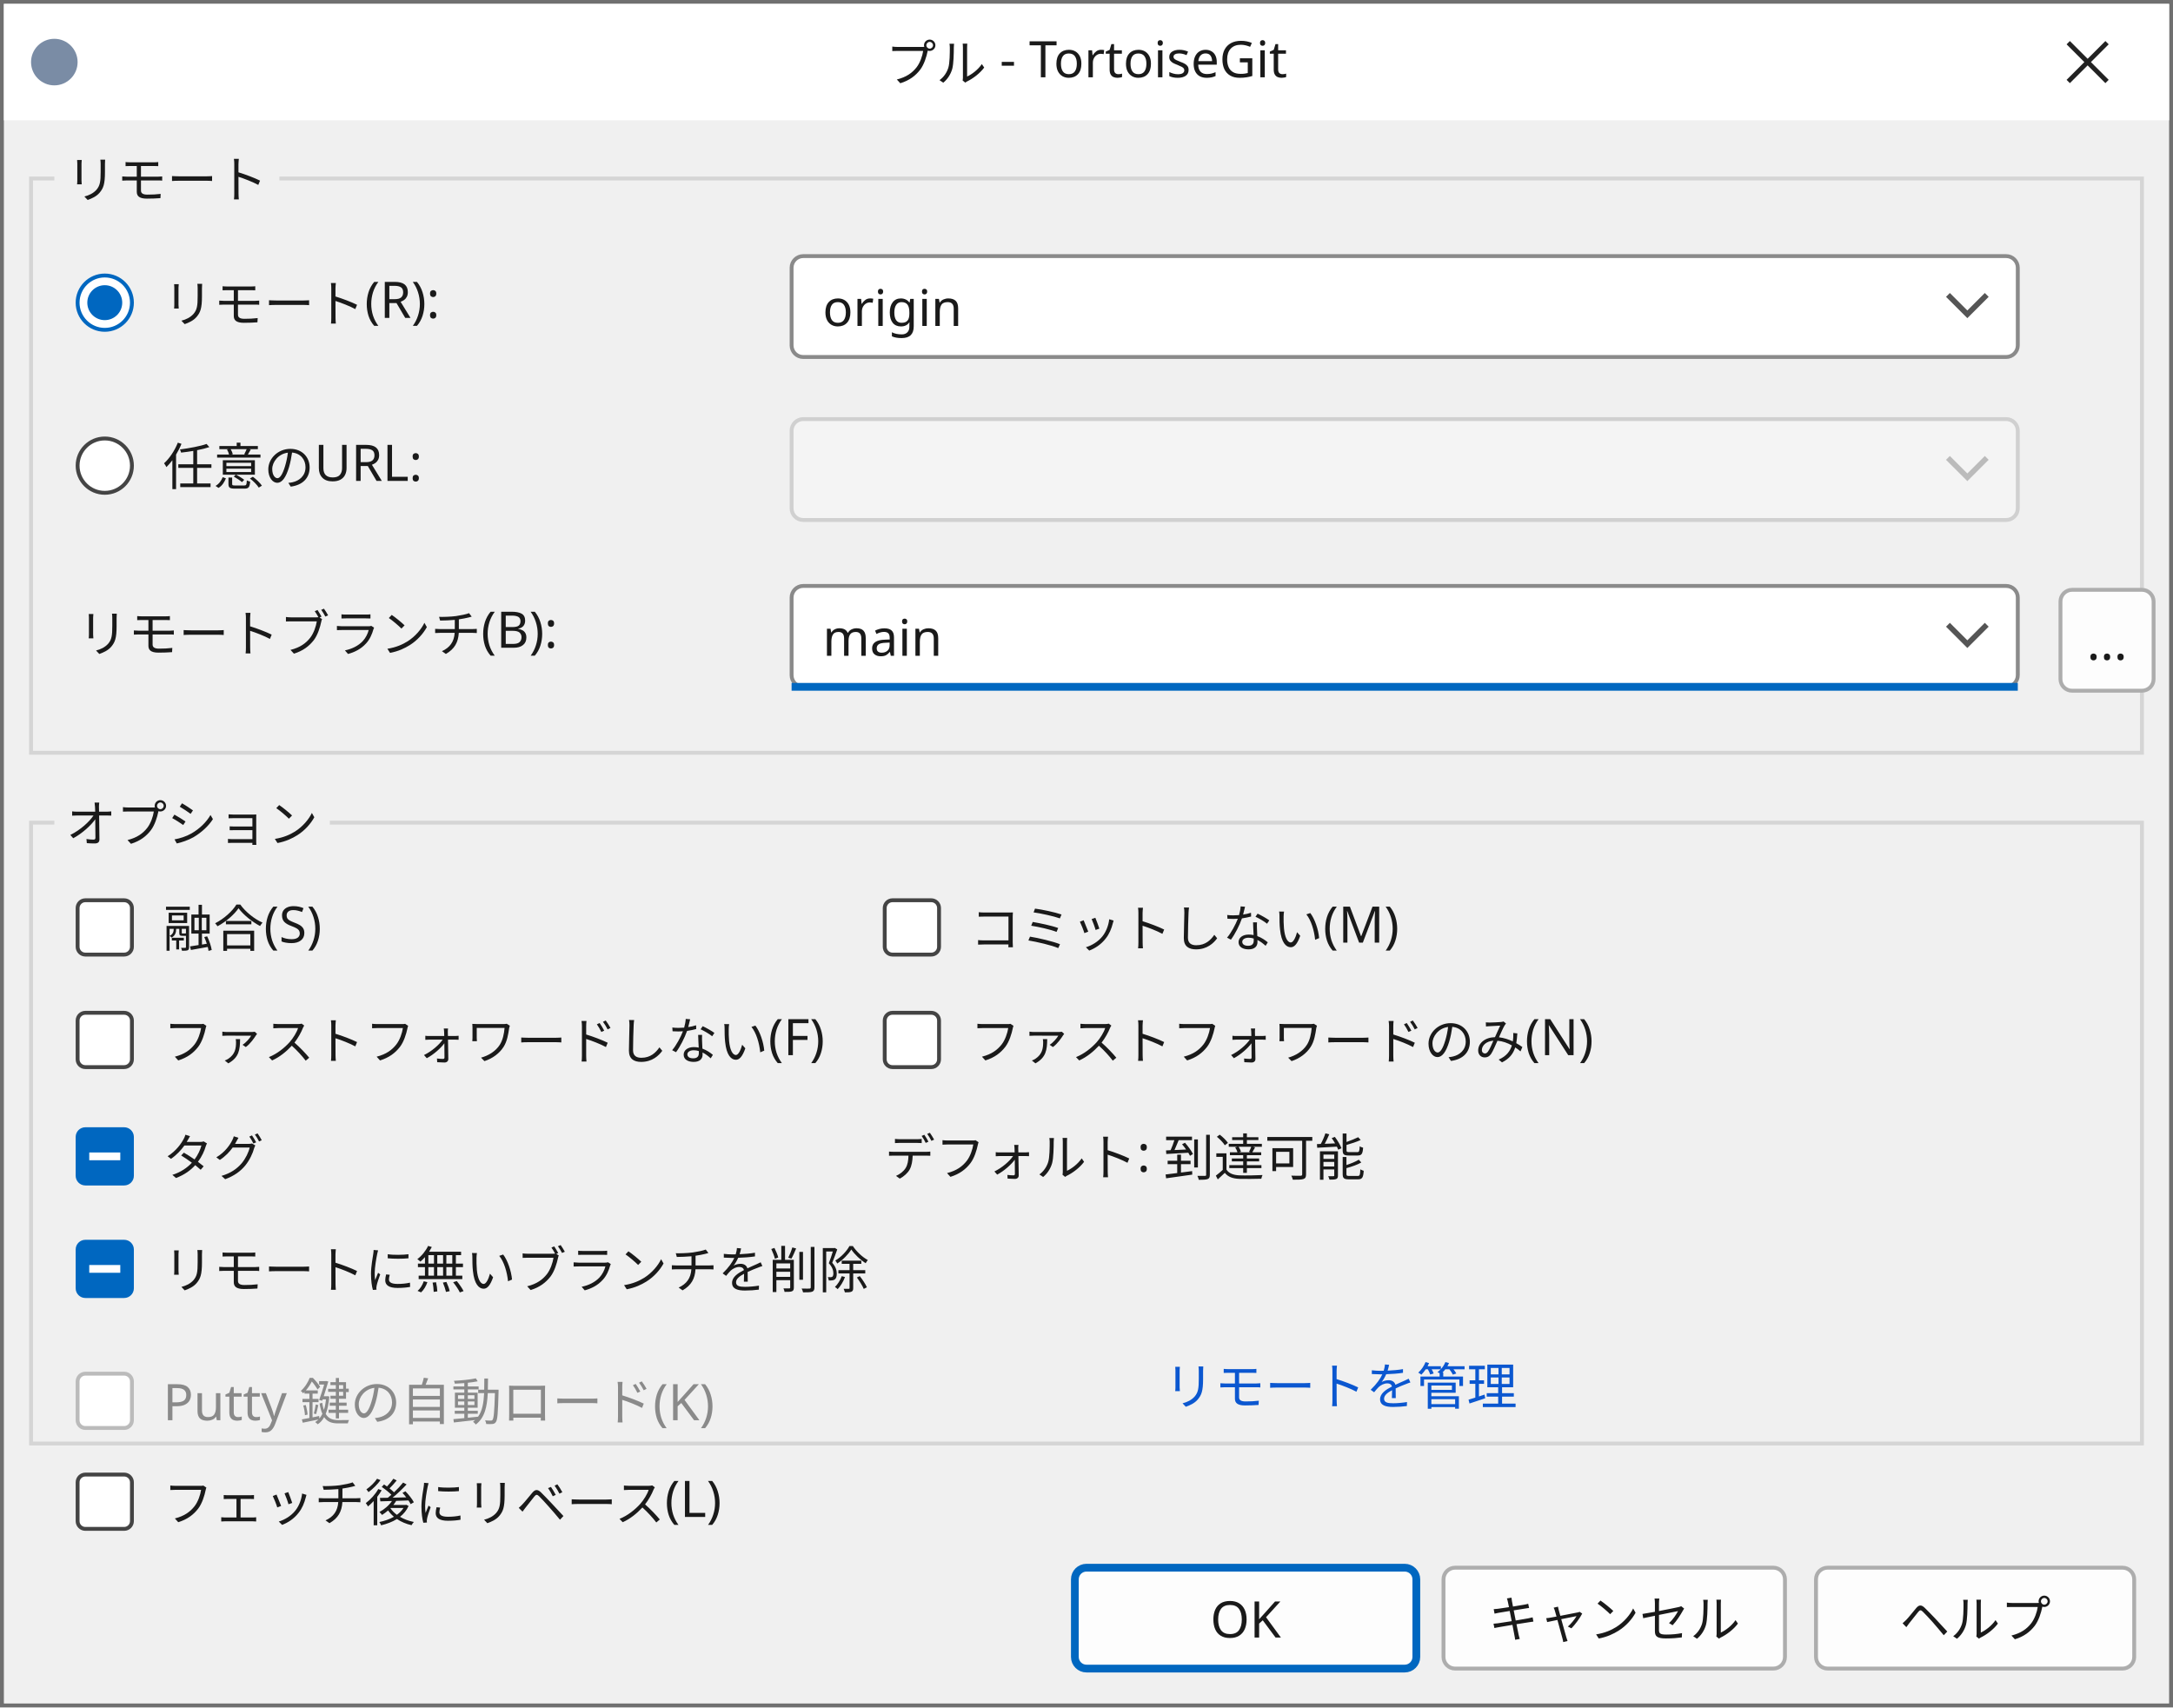
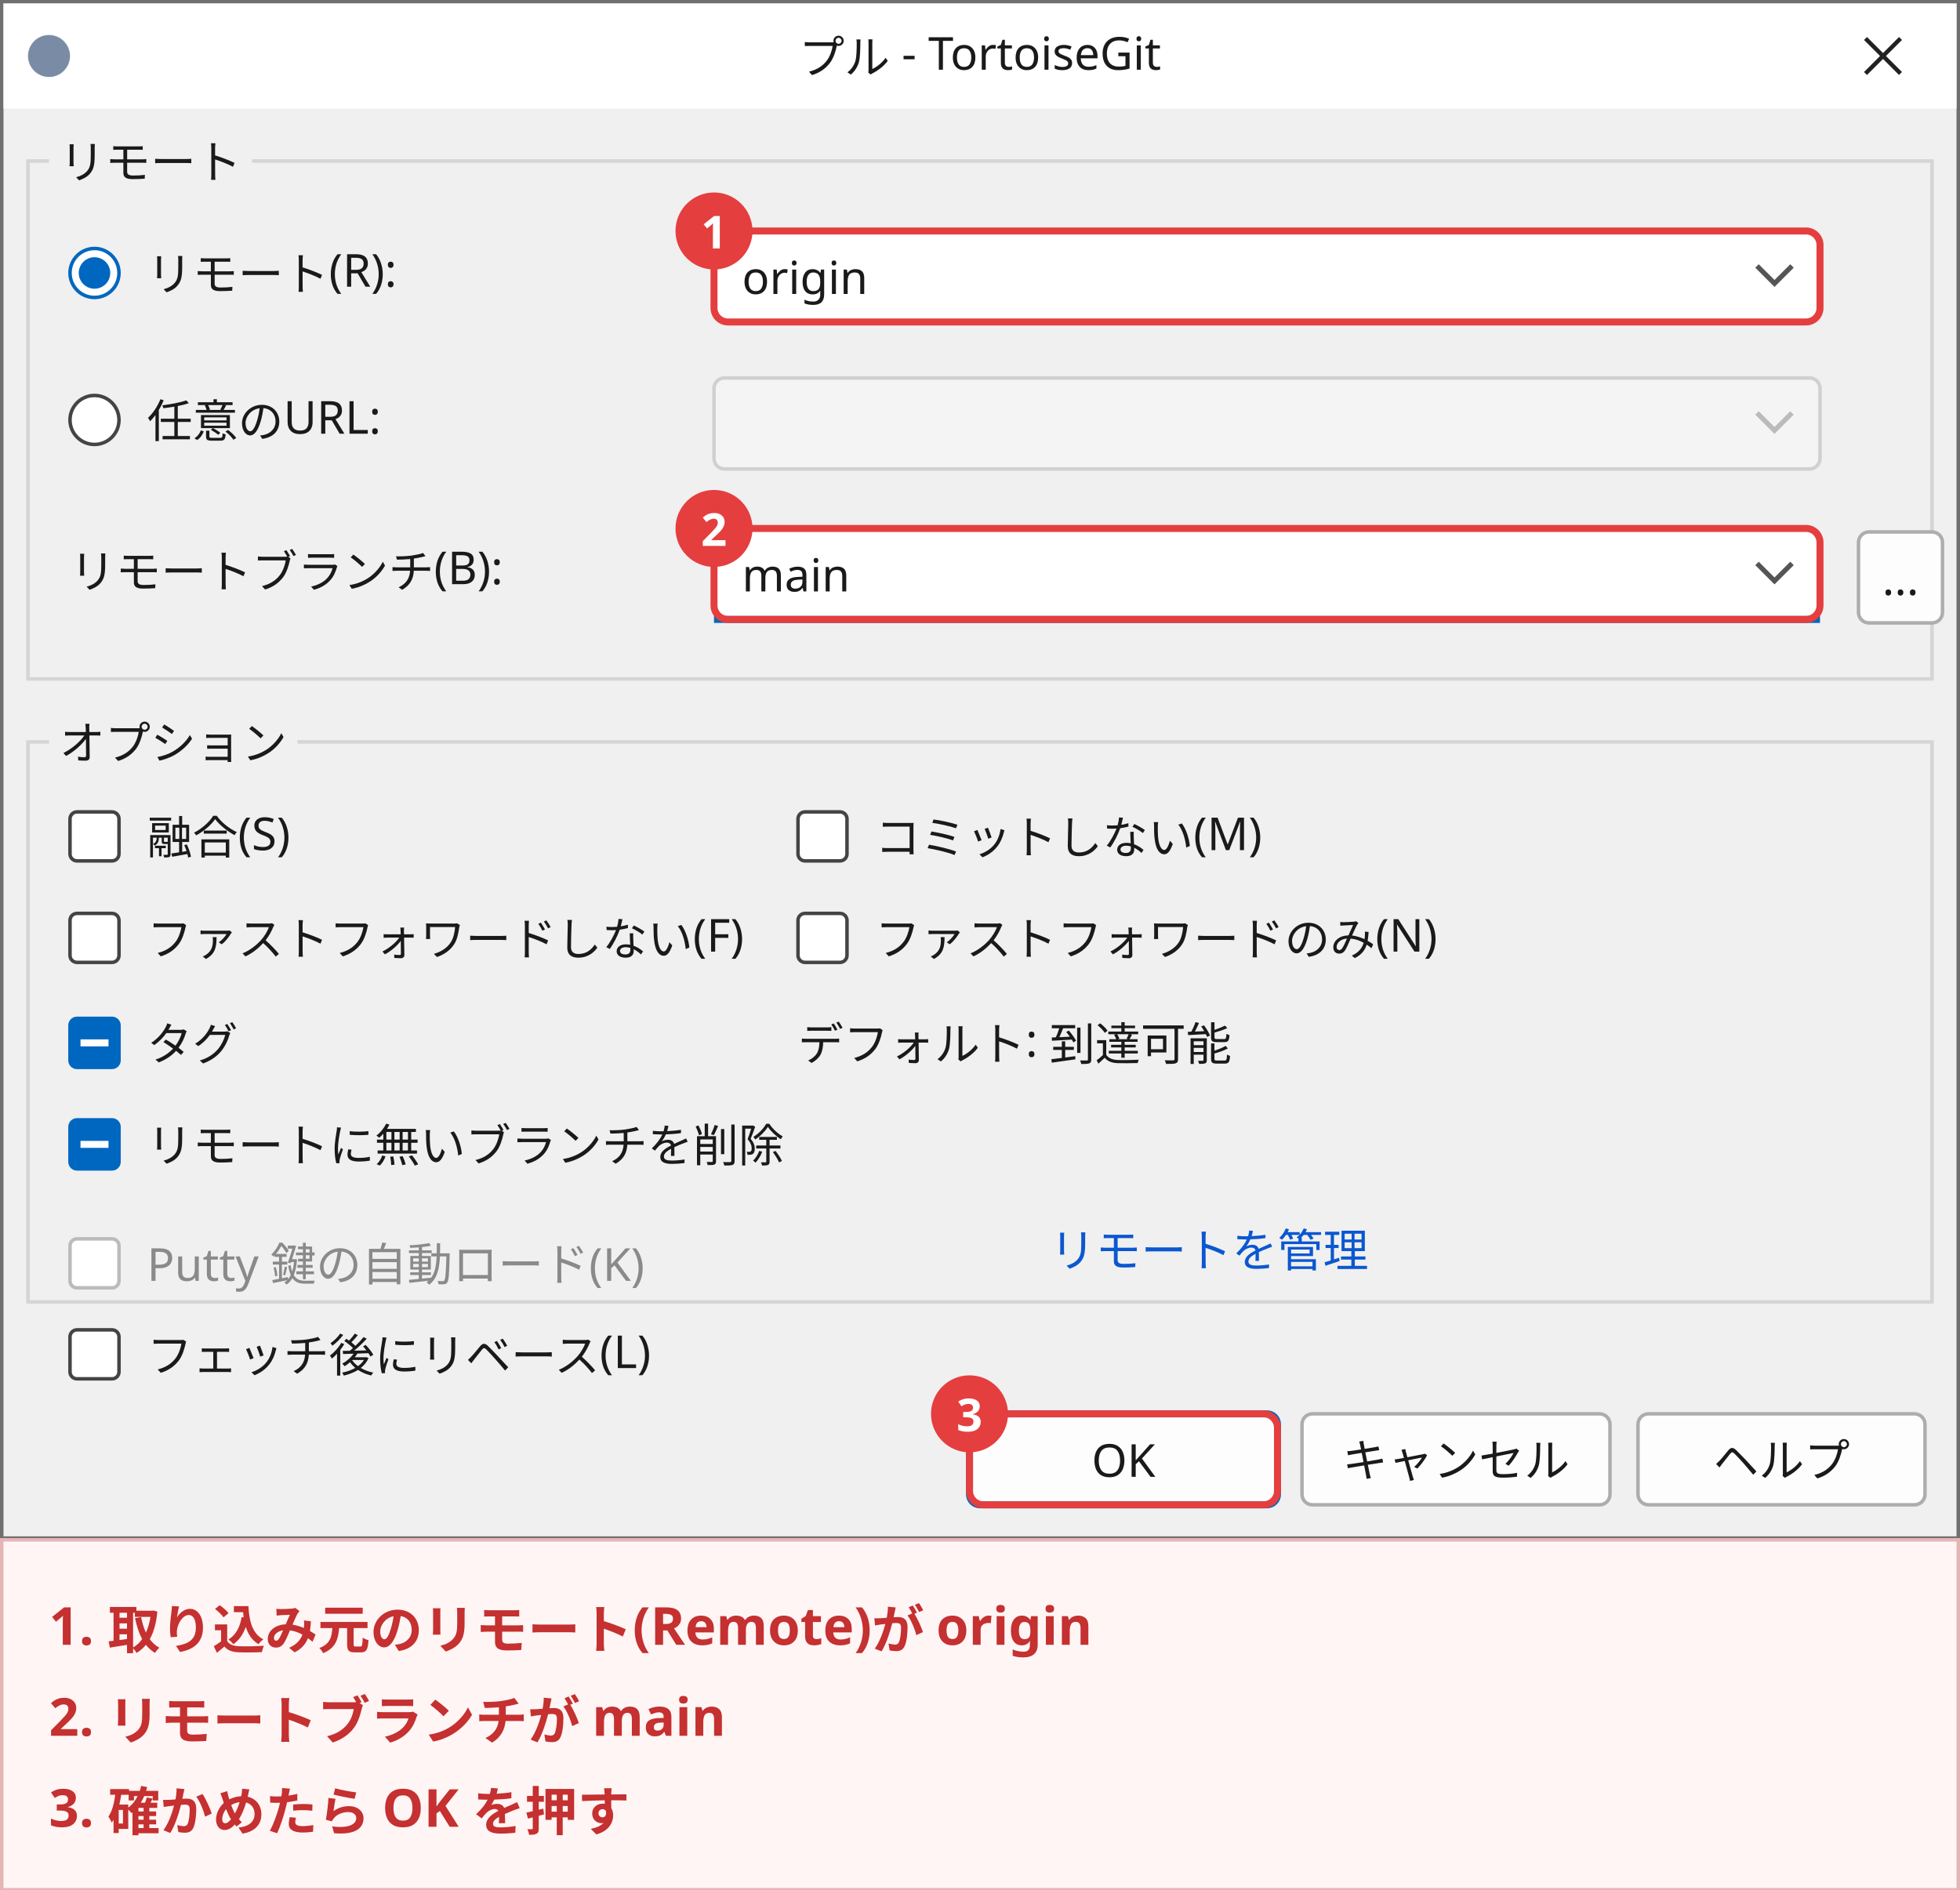
- <svg xmlns="http://www.w3.org/2000/svg" width="560" height="440" viewBox="0 0 560 440" font-family="Meiryo, 'Yu Gothic', sans-serif">
+ <svg xmlns="http://www.w3.org/2000/svg" width="560" height="540" viewBox="0 0 560 540" font-family="Meiryo, 'Yu Gothic', sans-serif">
  <defs>
    <marker id="r" viewBox="0 0 10 10" refX="9" refY="5" markerWidth="8" markerHeight="8" orient="auto">
      <path d="M0,0 L10,5 L0,10 z" fill="#e53e3e" />
    </marker>
  </defs>
-   <rect width="560" height="440" fill="#ffffff" />
+   <rect width="560" height="540" fill="#ffffff" />
  <rect x="0.5" y="0.5" width="559" height="439" fill="#f0f0f0" stroke="#707070" />
  <rect x="1" y="1" width="558" height="30" fill="#ffffff" />
  <circle cx="14" cy="16" r="6" fill="#7a8ca5" />
  <text x="280" y="21" font-size="13" fill="#1a1a1a" text-anchor="middle">プル - TortoiseGit</text>
  <path d="M533,11 L543,21 M543,11 L533,21" stroke="#222" stroke-width="1.2" />
  <rect x="8" y="46" width="544" height="148" fill="none" stroke="#d5d5d5" />
  <rect x="14" y="38" width="58" height="16" fill="#f0f0f0" />
  <text x="17" y="51" font-size="13" fill="#1a1a1a">リモート</text>
  <circle cx="27" cy="78" r="7" fill="#fff" stroke="#0067c0" />
  <circle cx="27" cy="78" r="4.5" fill="#0067c0" />
  <text x="42" y="83" font-size="13" fill="#1a1a1a">リモート(R):</text>
  <rect x="204" y="66" width="316" height="26" rx="3" fill="#fff" stroke="#8a8a8a" />
  <text x="212" y="84" font-size="13" fill="#1a1a1a">origin</text>
  <path d="M502,76 l5,5 l5,-5" stroke="#555" stroke-width="1.4" fill="none" />
  <circle cx="27" cy="120" r="7" fill="#fff" stroke="#444" />
  <text x="42" y="125" font-size="13" fill="#1a1a1a">任意のURL:</text>
  <rect x="204" y="108" width="316" height="26" rx="3" fill="#f4f4f4" stroke="#d0d0d0" />
  <path d="M502,118 l5,5 l5,-5" stroke="#bbb" stroke-width="1.4" fill="none" />
  <text x="20" y="168" font-size="13" fill="#1a1a1a">リモートブランチ(B):</text>
  <rect x="204" y="151" width="316" height="26" rx="3" fill="#fff" stroke="#8a8a8a" />
  <path d="M204,177 h316" stroke="#0067c0" stroke-width="2" />
  <text x="212" y="169" font-size="13" fill="#1a1a1a">main</text>
  <path d="M502,161 l5,5 l5,-5" stroke="#555" stroke-width="1.4" fill="none" />
  <rect x="531" y="152" width="24" height="26" rx="3" fill="#fdfdfd" stroke="#adadad" stroke-width="1" />
  <text x="543" y="170" font-size="13" fill="#1a1a1a" text-anchor="middle">...</text>
  <rect x="8" y="212" width="544" height="160" fill="none" stroke="#d5d5d5" />
  <rect x="14" y="204" width="71" height="16" fill="#f0f0f0" />
  <text x="17" y="217" font-size="13" fill="#1a1a1a">オプション</text>
  <rect x="20" y="232" width="14" height="14" rx="2" fill="#fff" stroke="#444" />
  <text x="42" y="244" font-size="13" fill="#1a1a1a">融合(S)</text>
  <rect x="228" y="232" width="14" height="14" rx="2" fill="#fff" stroke="#444" />
  <text x="250" y="244" font-size="13" fill="#1a1a1a">コミットしない(M)</text>
  <rect x="20" y="261" width="14" height="14" rx="2" fill="#fff" stroke="#444" />
  <text x="42" y="273" font-size="13" fill="#1a1a1a">ファストフォワードしない(F)</text>
  <rect x="228" y="261" width="14" height="14" rx="2" fill="#fff" stroke="#444" />
  <text x="250" y="273" font-size="13" fill="#1a1a1a">ファストフォワードのみ(N)</text>
  <rect x="20" y="291" width="14" height="14" rx="2" fill="#0067c0" stroke="#0067c0" />
  <path d="M23,298 h8" stroke="#fff" stroke-width="2" />
  <text x="42" y="303" font-size="13" fill="#1a1a1a">タグ</text>
  <text x="228" y="303" font-size="13" fill="#1a1a1a">デフォルト: 到達可能</text>
  <rect x="20" y="320" width="14" height="14" rx="2" fill="#0067c0" stroke="#0067c0" />
  <path d="M23,327 h8" stroke="#fff" stroke-width="2" />
  <text x="42" y="332" font-size="13" fill="#1a1a1a">リモートに無いブランチを削除</text>
  <rect x="20" y="354" width="14" height="14" rx="2" fill="#fff" stroke="#bbb" />
  <text x="42" y="366" font-size="13" fill="#8a8a8a">Putty 鍵の自動ロード(K)</text>
  <text x="300" y="362" font-size="13" fill="#0b57d0">リモートを管理</text>
  <rect x="20" y="380" width="14" height="14" rx="2" fill="#fff" stroke="#444" />
  <text x="42" y="392" font-size="13" fill="#1a1a1a">フェッチ後にリベース(L)</text>
  <rect x="277" y="404" width="88" height="26" rx="3" fill="#fdfdfd" stroke="#0067c0" stroke-width="2" />
  <text x="321" y="422" font-size="13" fill="#1a1a1a" text-anchor="middle">OK</text>
  <rect x="372" y="404" width="88" height="26" rx="3" fill="#fdfdfd" stroke="#adadad" stroke-width="1" />
  <text x="416" y="422" font-size="13" fill="#1a1a1a" text-anchor="middle">キャンセル</text>
  <rect x="468" y="404" width="82" height="26" rx="3" fill="#fdfdfd" stroke="#adadad" stroke-width="1" />
  <text x="509" y="422" font-size="13" fill="#1a1a1a" text-anchor="middle">ヘルプ</text>
+   <rect x="204" y="66" width="316" height="26" rx="4" fill="none" stroke="#e53e3e" stroke-width="2" />
+   <circle cx="204" cy="66" r="11" fill="#e53e3e" />
+   <text x="204" y="71" font-size="13" font-weight="bold" fill="#fff" text-anchor="middle">1</text>
+   <rect x="204" y="151" width="316" height="26" rx="4" fill="none" stroke="#e53e3e" stroke-width="2" />
+   <circle cx="204" cy="151" r="11" fill="#e53e3e" />
+   <text x="204" y="156" font-size="13" font-weight="bold" fill="#fff" text-anchor="middle">2</text>
+   <rect x="277" y="404" width="88" height="26" rx="4" fill="none" stroke="#e53e3e" stroke-width="2" />
+   <circle cx="277" cy="404" r="11" fill="#e53e3e" />
+   <text x="277" y="409" font-size="13" font-weight="bold" fill="#fff" text-anchor="middle">3</text>
+   <rect x="0.5" y="440" width="559" height="100" fill="#fff5f5" stroke="#e5b5b5" />
+   <text x="14" y="470" font-size="15" font-weight="bold" fill="#c53030">1. 取り込み元のリモート(Remote)が origin</text>
+   <text x="14" y="496" font-size="15" font-weight="bold" fill="#c53030">2. リモートブランチが main</text>
+   <text x="14" y="522" font-size="15" font-weight="bold" fill="#c53030">3. 確かめたら OK を押す</text>
</svg>
